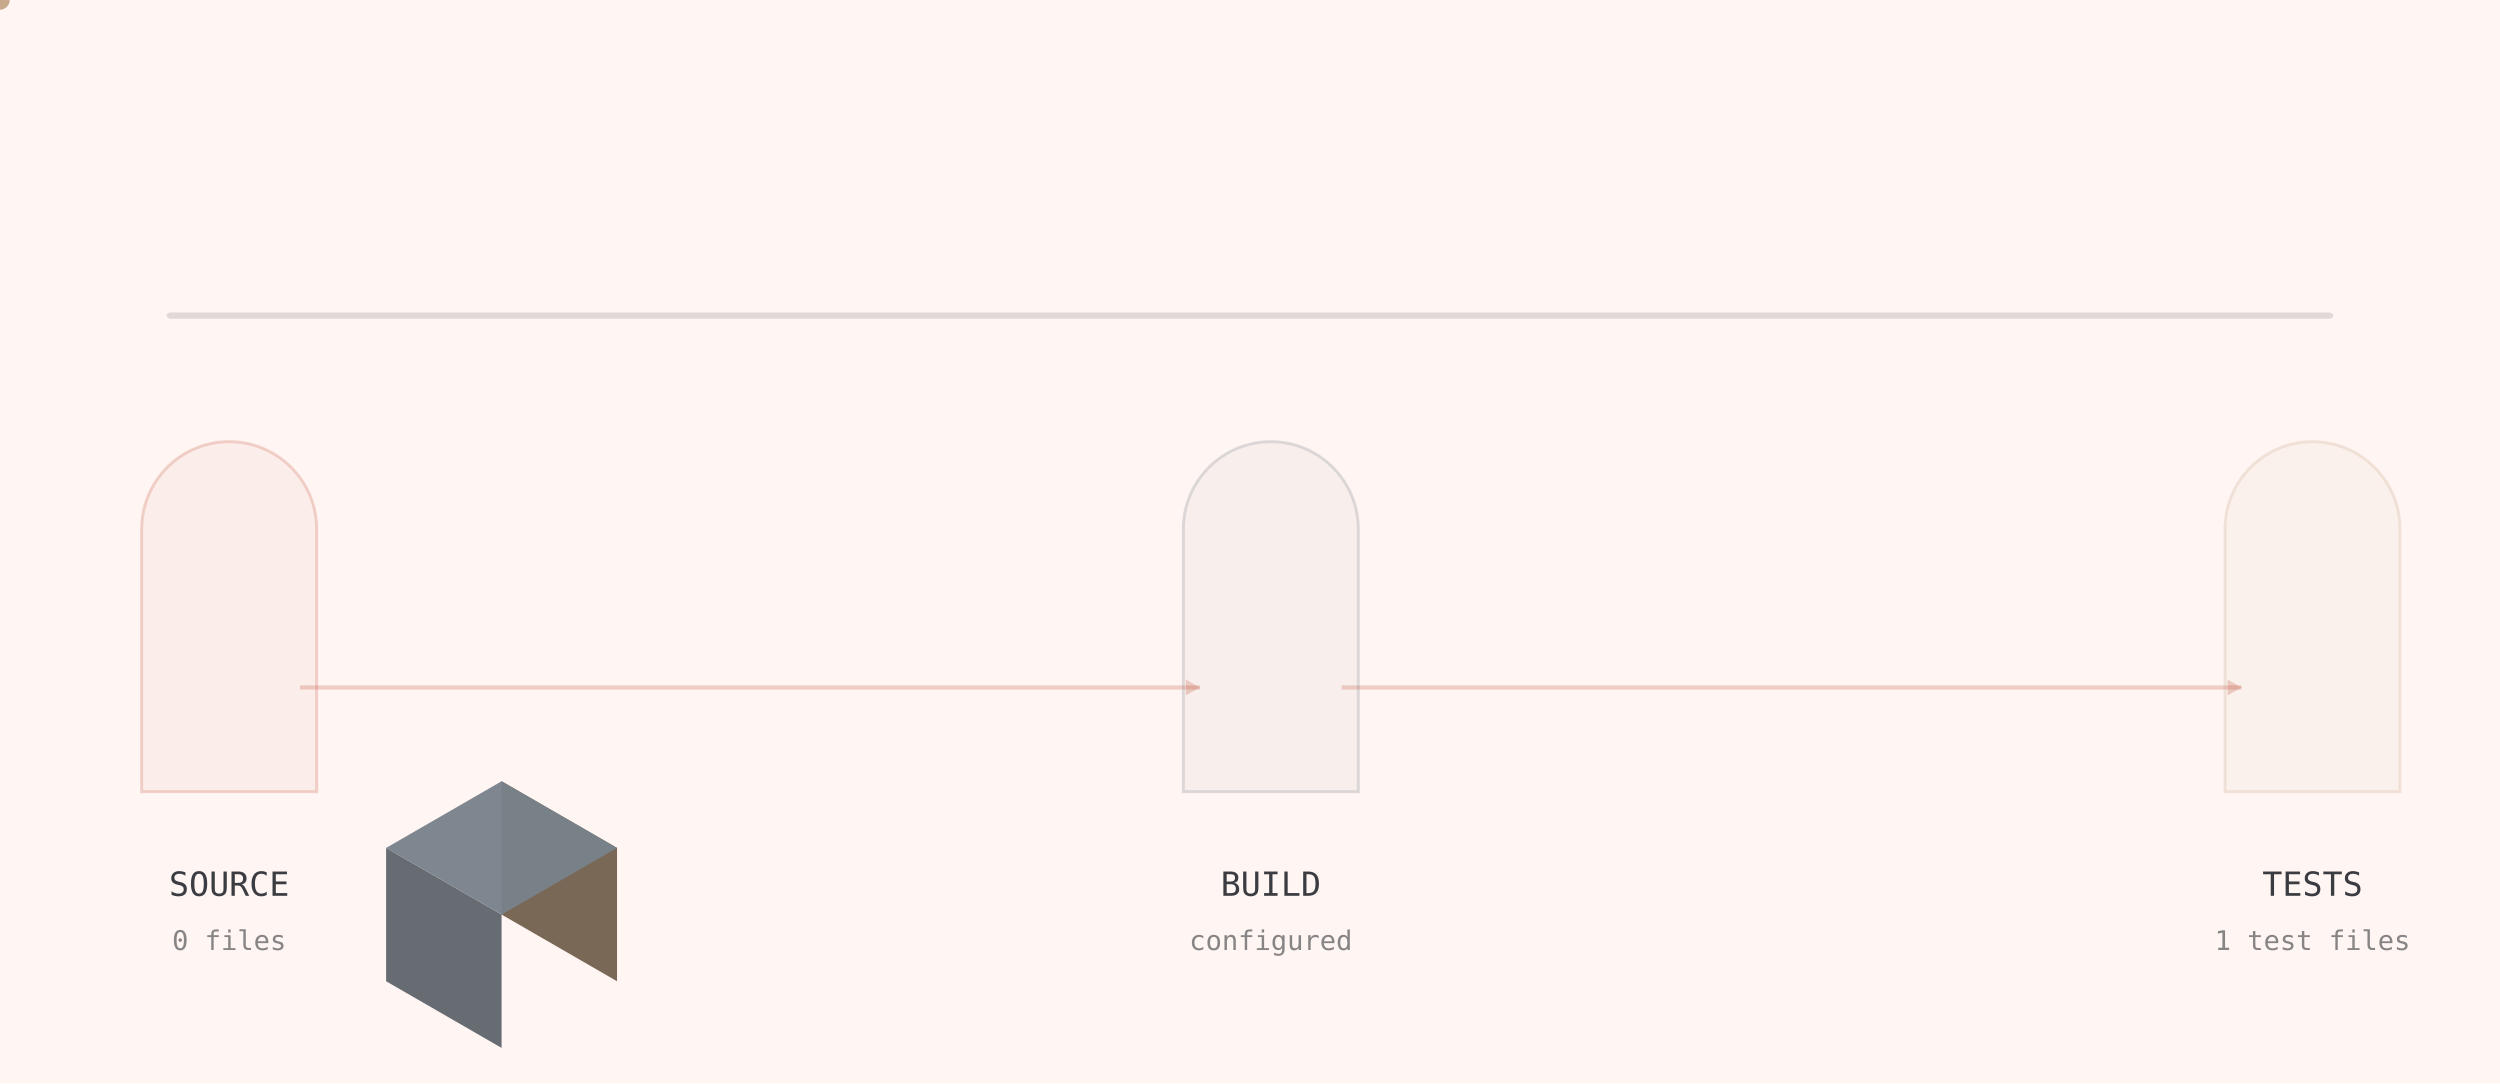
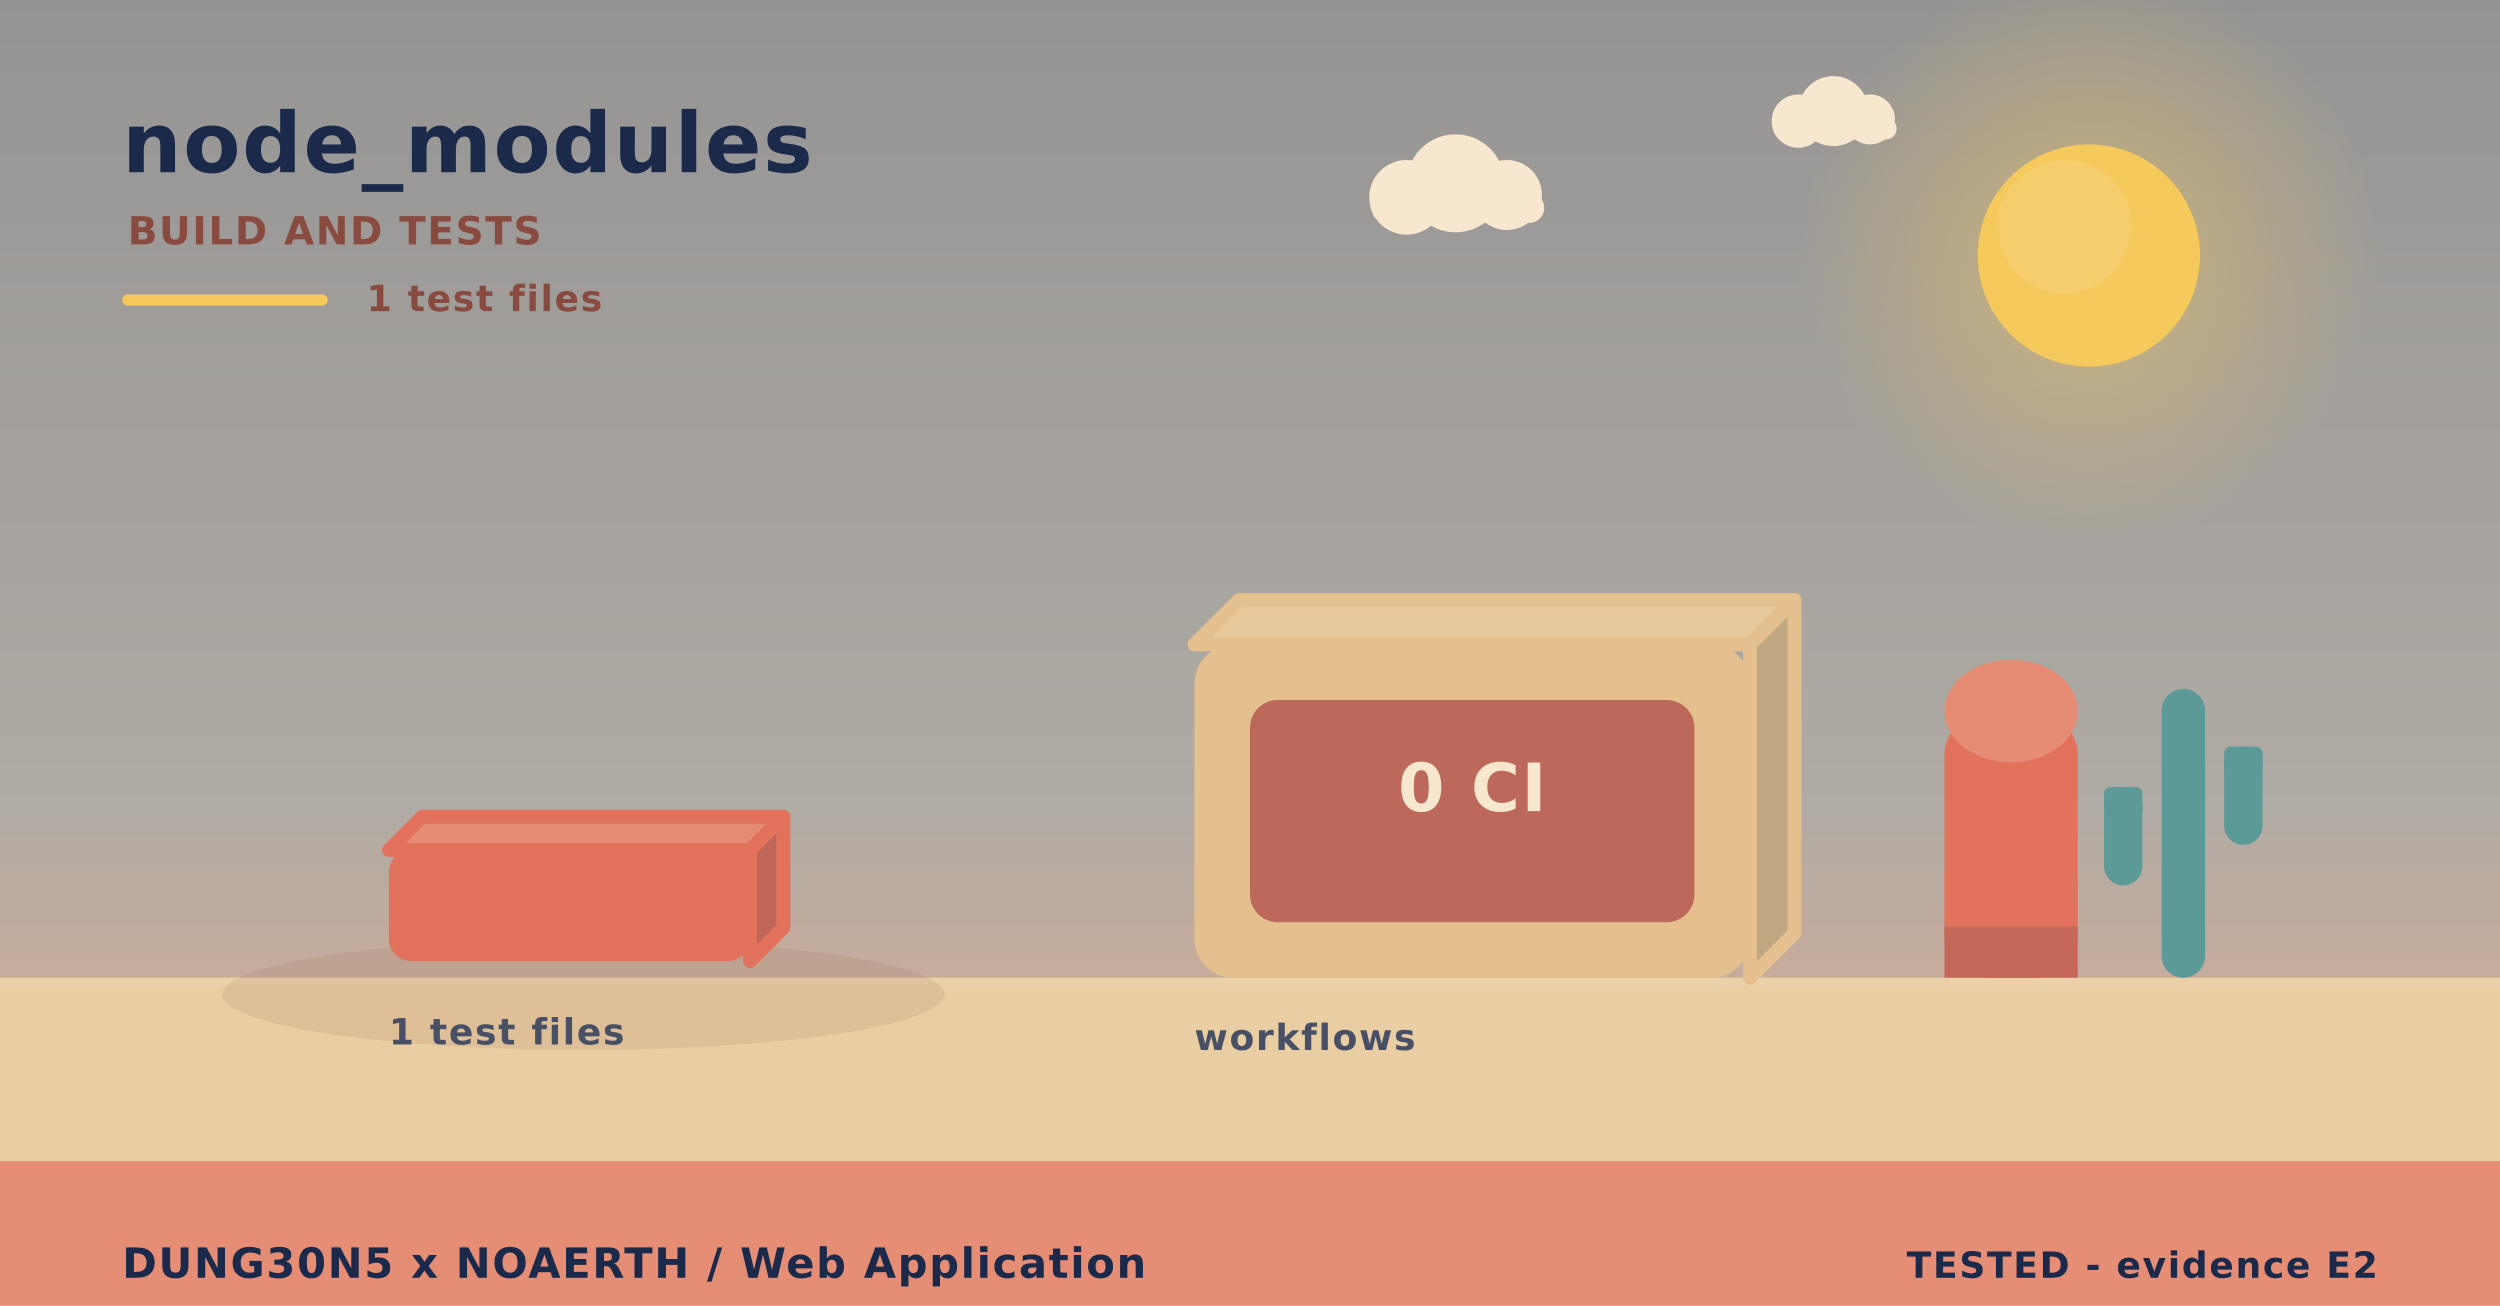
- <svg xmlns="http://www.w3.org/2000/svg" viewBox="0 0 1200 520" width="1200" height="520" role="img" aria-label="node_modules build evidence">
-   <rect width="1200" height="520" fill="#fff5f2" />
-   <defs>
-     <linearGradient id="gb" x1="0" y1="0" x2="1" y2="1">
-       <stop offset="0%" stop-color="#c75f48" />
-       <stop offset="100%" stop-color="#78818a" />
-     </linearGradient>
-   </defs>
-   <rect x="80.00" y="150.00" width="1040.00" height="3.00" rx="2.00" fill="rgba(37,40,46,0.140)" opacity="1.00" />
-   <path d="M68.00,380.00 L68.00,254.00 A42.00,42.00 0 0 1 152.00,254.00 L152.00,380.00 Z" fill="rgba(199,95,72,0.100)" opacity="0.55" stroke="rgba(199,95,72,0.450)" stroke-width="1.4" />
-   <polygon points="-192.26,189.00 -136.83,221.00 -136.83,157.00 -192.26,125.00" fill="#736150" opacity="0.95" />
-   <polygon points="-247.68,221.00 -192.26,253.00 -192.26,189.00 -247.68,157.00" fill="#5e656c" opacity="0.95" />
-   <polygon points="-192.26,125.00 -136.83,157.00 -192.26,189.00 -247.68,157.00" fill="#c75f48" opacity="0.95" />
-   <text x="110" y="430" font-family="ui-monospace,Menlo,monospace" font-size="16" fill="rgba(37,40,46,0.900)" text-anchor="middle">SOURCE</text>
-   <text x="110" y="456" font-family="ui-monospace,Menlo,monospace" font-size="13" fill="rgba(37,40,46,0.550)" text-anchor="middle">0 files</text>
-   <path d="M568.00,380.00 L568.00,254.00 A42.00,42.00 0 0 1 652.00,254.00 L652.00,380.00 Z" fill="rgba(120,129,138,0.100)" opacity="0.55" stroke="rgba(120,129,138,0.450)" stroke-width="1.4" />
-   <polygon points="240.76,439.00 296.18,471.00 296.18,407.00 240.76,375.00" fill="#736150" opacity="0.95" />
-   <polygon points="185.33,471.00 240.76,503.00 240.76,439.00 185.33,407.00" fill="#5e656c" opacity="0.95" />
-   <polygon points="240.76,375.00 296.18,407.00 240.76,439.00 185.33,407.00" fill="#78818a" opacity="0.95" />
-   <text x="610" y="430" font-family="ui-monospace,Menlo,monospace" font-size="16" fill="rgba(37,40,46,0.900)" text-anchor="middle">BUILD</text>
-   <text x="610" y="456" font-family="ui-monospace,Menlo,monospace" font-size="13" fill="rgba(37,40,46,0.550)" text-anchor="middle">configured</text>
-   <line x1="144.00" y1="330.00" x2="576.00" y2="330.00" stroke="rgba(199,95,72,0.500)" stroke-width="2.00" opacity="0.55" />
-   <polygon points="576.00,330.00 569.20,326.20 569.20,333.80" fill="rgba(199,95,72,0.500)" opacity="0.55" />
-   <g opacity="0.9">
-     <circle cx="0.00" cy="0.00" r="4.60" fill="#c7a88a" opacity="1.00" />
-     <animateTransform attributeName="transform" type="translate" values="144.00,330.00 576.00,330.00" dur="4.6s" begin="0.0s" repeatCount="indefinite" />
-     <animateTransform attributeName="transform" type="translate" values="576.00,330.00 144.00,330.00" dur="4.6s" begin="2.3s" repeatCount="indefinite" />
+ <svg xmlns="http://www.w3.org/2000/svg" width="900" height="470" viewBox="0 0 900 470" role="img" aria-label="node_modules - how it is verified">
+   <linearGradient id="skyb" x1="0" y1="0" x2="0" y2="1">
+     <stop offset="0" stop-color="#959494" />
+     <stop offset="0.62" stop-color="#b0aba4" />
+     <stop offset="1" stop-color="#f3ad8a" />
+   </linearGradient>
+   <rect width="900" height="470" fill="url(#skyb)" />
+   <radialGradient id="sunb">
+     <stop offset="0.35" stop-color="#f5c95c" stop-opacity="0.34" />
+     <stop offset="1" stop-color="#f5c95c" stop-opacity="0" />
+   </radialGradient>
+   <circle cx="752" cy="92" r="104" fill="url(#sunb)" />
+   <circle cx="752" cy="92" r="40" fill="#f5c95c" />
+   <circle cx="743.2" cy="81.6" r="24" fill="#f5d27e" opacity="0.5" />
+   <g>
+     <circle cx="524" cy="66" r="17.64" fill="#f6e7ce" />
+     <circle cx="506.36" cy="71.04" r="13.44" fill="#f6e7ce" />
+     <circle cx="542.48" cy="70.2" r="12.6" fill="#f6e7ce" />
+     <rect x="493.76" y="69.36" width="62.16" height="10.92" rx="5.46" fill="#f6e7ce" />
+     <animateTransform attributeName="transform" type="translate" values="0 0;24 0;0 0" dur="36s" begin="0s" repeatCount="indefinite" />
  </g>
-   <path d="M1068.00,380.00 L1068.00,254.00 A42.00,42.00 0 0 1 1152.00,254.00 L1152.00,380.00 Z" fill="rgba(199,168,138,0.100)" opacity="0.55" stroke="rgba(199,168,138,0.450)" stroke-width="1.4" />
-   <polygon points="673.77,689.00 729.19,721.00 729.19,657.00 673.77,625.00" fill="#736150" opacity="0.95" />
-   <polygon points="618.34,721.00 673.77,753.00 673.77,689.00 618.34,657.00" fill="#5e656c" opacity="0.95" />
-   <polygon points="673.77,625.00 729.19,657.00 673.77,689.00 618.34,657.00" fill="#c7a88a" opacity="0.95" />
-   <text x="1110" y="430" font-family="ui-monospace,Menlo,monospace" font-size="16" fill="rgba(37,40,46,0.900)" text-anchor="middle">TESTS</text>
-   <text x="1110" y="456" font-family="ui-monospace,Menlo,monospace" font-size="13" fill="rgba(37,40,46,0.550)" text-anchor="middle">1 test files</text>
-   <line x1="644.00" y1="330.00" x2="1076.00" y2="330.00" stroke="rgba(199,95,72,0.500)" stroke-width="2.00" opacity="0.55" />
-   <polygon points="1076.00,330.00 1069.20,326.20 1069.20,333.80" fill="rgba(199,95,72,0.500)" opacity="0.55" />
-   <g opacity="0.9">
-     <circle cx="0.00" cy="0.00" r="4.60" fill="#c7a88a" opacity="1.00" />
-     <animateTransform attributeName="transform" type="translate" values="644.00,330.00 1076.00,330.00" dur="4.6s" begin="0.4s" repeatCount="indefinite" />
-     <animateTransform attributeName="transform" type="translate" values="1076.00,330.00 644.00,330.00" dur="4.6s" begin="2.7s" repeatCount="indefinite" />
+   <g>
+     <circle cx="660" cy="40" r="12.6" fill="#f6e7ce" />
+     <circle cx="647.4" cy="43.6" r="9.6" fill="#f6e7ce" />
+     <circle cx="673.2" cy="43" r="9" fill="#f6e7ce" />
+     <rect x="638.4" y="42.4" width="44.4" height="7.8" rx="3.9" fill="#f6e7ce" />
+     <animateTransform attributeName="transform" type="translate" values="0 0;-18 0;0 0" dur="46s" begin="3s" repeatCount="indefinite" />
  </g>
+   <rect x="0" y="352" width="900" height="118" fill="#e9cda3" />
+   <rect x="0" y="352" width="900" height="3" fill="#ebd1a9" />
+   <text x="44" y="62" font-family="Verdana,DejaVu Sans,sans-serif" font-size="30" font-weight="700" letter-spacing="0.6" fill="#1b2a4a" text-anchor="start">node_modules</text>
+   <text x="46" y="88" font-family="Verdana,DejaVu Sans,sans-serif" font-size="14" font-weight="700" letter-spacing="0.6" fill="#894b3f" text-anchor="start">BUILD AND TESTS</text>
+   <rect x="44" y="106" width="74" height="4" rx="2" fill="#f5c95c" />
+   <text x="132" y="112" font-family="Verdana,DejaVu Sans,sans-serif" font-size="13" font-weight="700" letter-spacing="0.6" fill="#894b3f" text-anchor="start">1 test files</text>
+   <ellipse cx="210" cy="358" rx="130" ry="20" fill="rgba(138,90,68,0.11)" />
+   <g>
+     <path d="M140,306 L270,306 L282,294 L152,294 Z" fill="#e68c74" stroke="#e2725b" stroke-width="5" stroke-linejoin="round" />
+     <path d="M270,306 L282,294 L282,334 L270,346 Z" fill="#c06658" stroke="#e2725b" stroke-width="5" stroke-linejoin="round" />
+     <rect x="140" y="306" width="130" height="40" rx="8" fill="#e2725b" />
+     <animateTransform attributeName="transform" type="translate" values="0 10;0 0" dur="0.8s" begin="0.5s" fill="freeze" />
+   </g>
+   <text x="140" y="376" font-family="Verdana,DejaVu Sans,sans-serif" font-size="13" font-weight="700" letter-spacing="0.6" fill="#475064" text-anchor="start">1 test files</text>
+   <path d="M430,232 L630,232 L646,216 L446,216 Z" fill="#e7c99b" stroke="#e3c08d" stroke-width="5" stroke-linejoin="round" />
+   <path d="M630,232 L646,216 L646,336 L630,352 Z" fill="#c1a682" stroke="#e3c08d" stroke-width="5" stroke-linejoin="round" />
+   <rect x="430" y="232" width="200" height="120" rx="14" fill="#e3c08d" />
+   <rect x="450" y="252" width="160" height="80" rx="10" fill="#ba6458" opacity="0.94" />
+   <text x="530" y="292" font-family="Verdana,DejaVu Sans,sans-serif" font-size="24" font-weight="700" letter-spacing="0.6" fill="#f6e7ce" text-anchor="middle">0 CI</text>
+   <text x="430" y="378" font-family="Verdana,DejaVu Sans,sans-serif" font-size="13" font-weight="700" letter-spacing="0.6" fill="#475064" text-anchor="start">workflows</text>
+   <rect x="700" y="256" width="48" height="96" rx="16" fill="#e2725b" />
+   <ellipse cx="724" cy="256" rx="24" ry="18.46" fill="#e68c74" />
+   <rect x="700" y="333.54" width="48" height="18.46" fill="#c66859" />
+   <rect x="778.18" y="248" width="15.64" height="104" rx="7.82" fill="#5b9a97" />
+   <rect x="757.48" y="283.36" width="13.8" height="35.36" rx="6.9" fill="#5b9a97" />
+   <rect x="757.48" y="283.36" width="13.8" height="10.4" rx="2.3" fill="#5b9a97" />
+   <rect x="800.72" y="268.8" width="13.8" height="35.36" rx="6.9" fill="#5b9a97" />
+   <rect x="800.72" y="268.8" width="13.8" height="10.4" rx="2.3" fill="#5b9a97" />
+   <rect x="0" y="418" width="900" height="52" rx="0" fill="#e68972" opacity="0.94" />
+   <text x="44" y="460" font-family="Verdana,DejaVu Sans,sans-serif" font-size="15" font-weight="700" letter-spacing="0.6" fill="#1b2a4a" text-anchor="start">DUNG30N5 x NOAERTH  /  Web Application</text>
+   <text x="856" y="460" font-family="Verdana,DejaVu Sans,sans-serif" font-size="13" font-weight="700" letter-spacing="0.6" fill="#1b2a4a" text-anchor="end">TESTED  -  evidence E2</text>
</svg>
